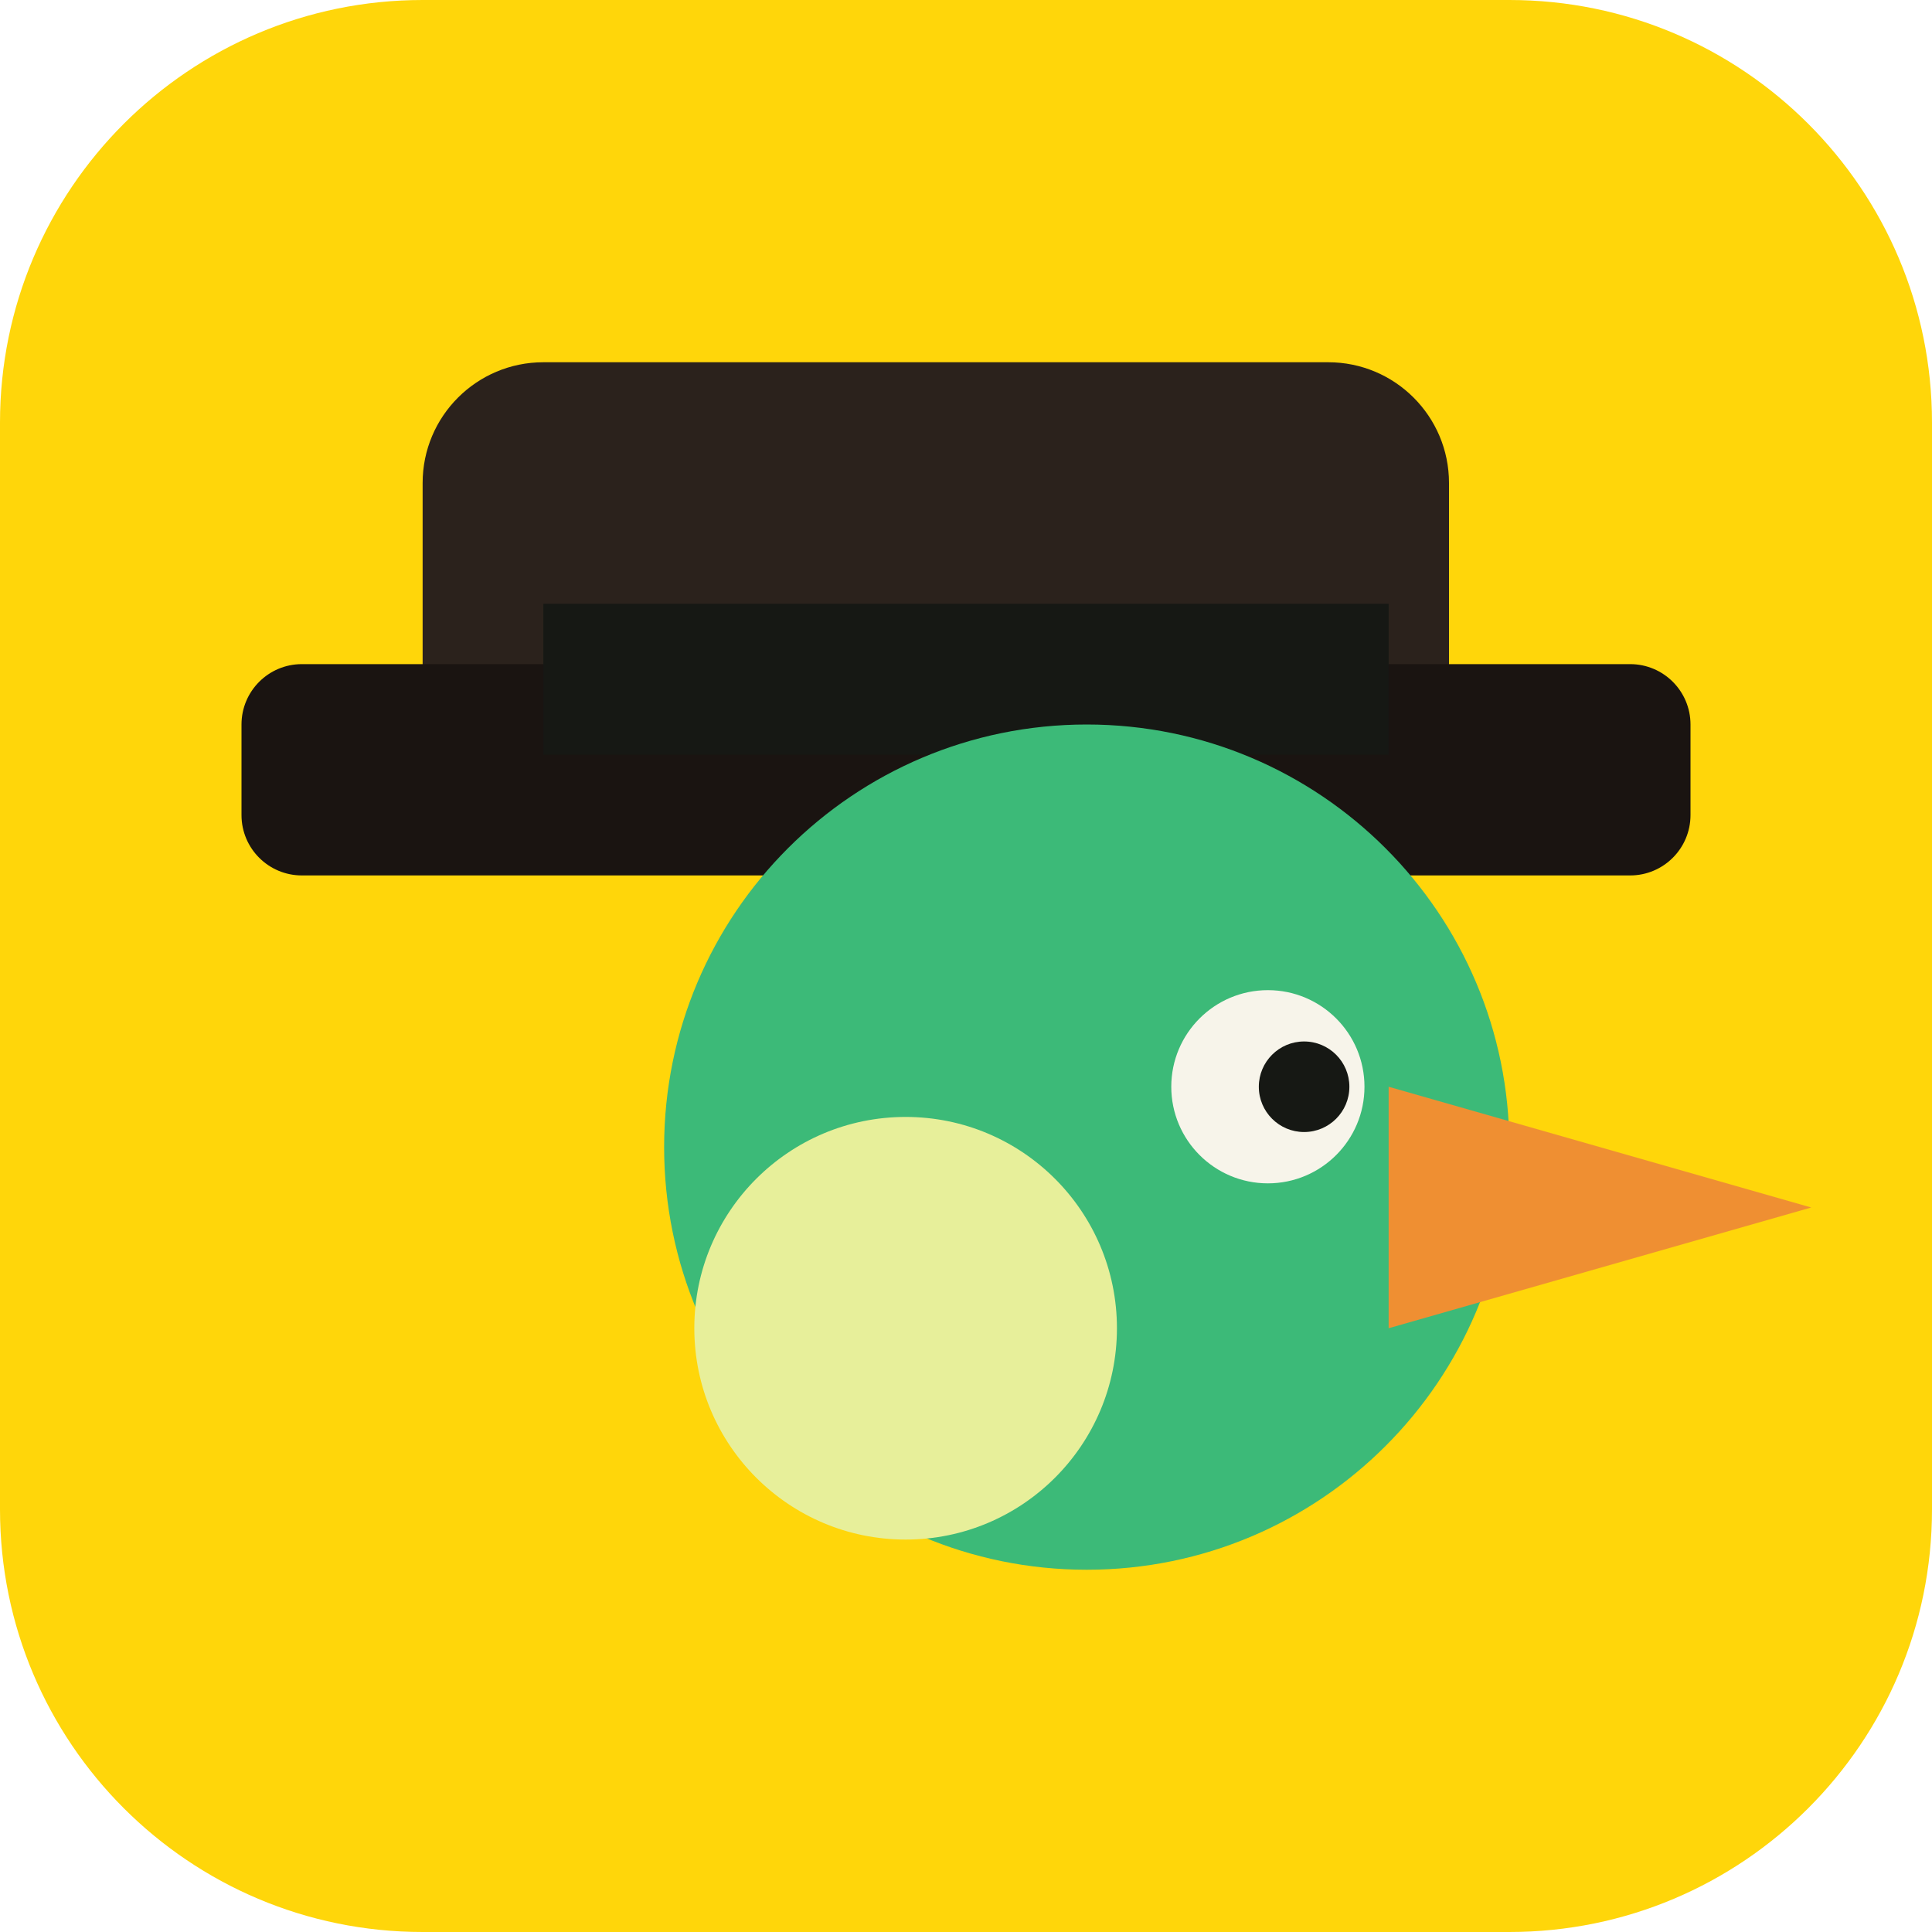
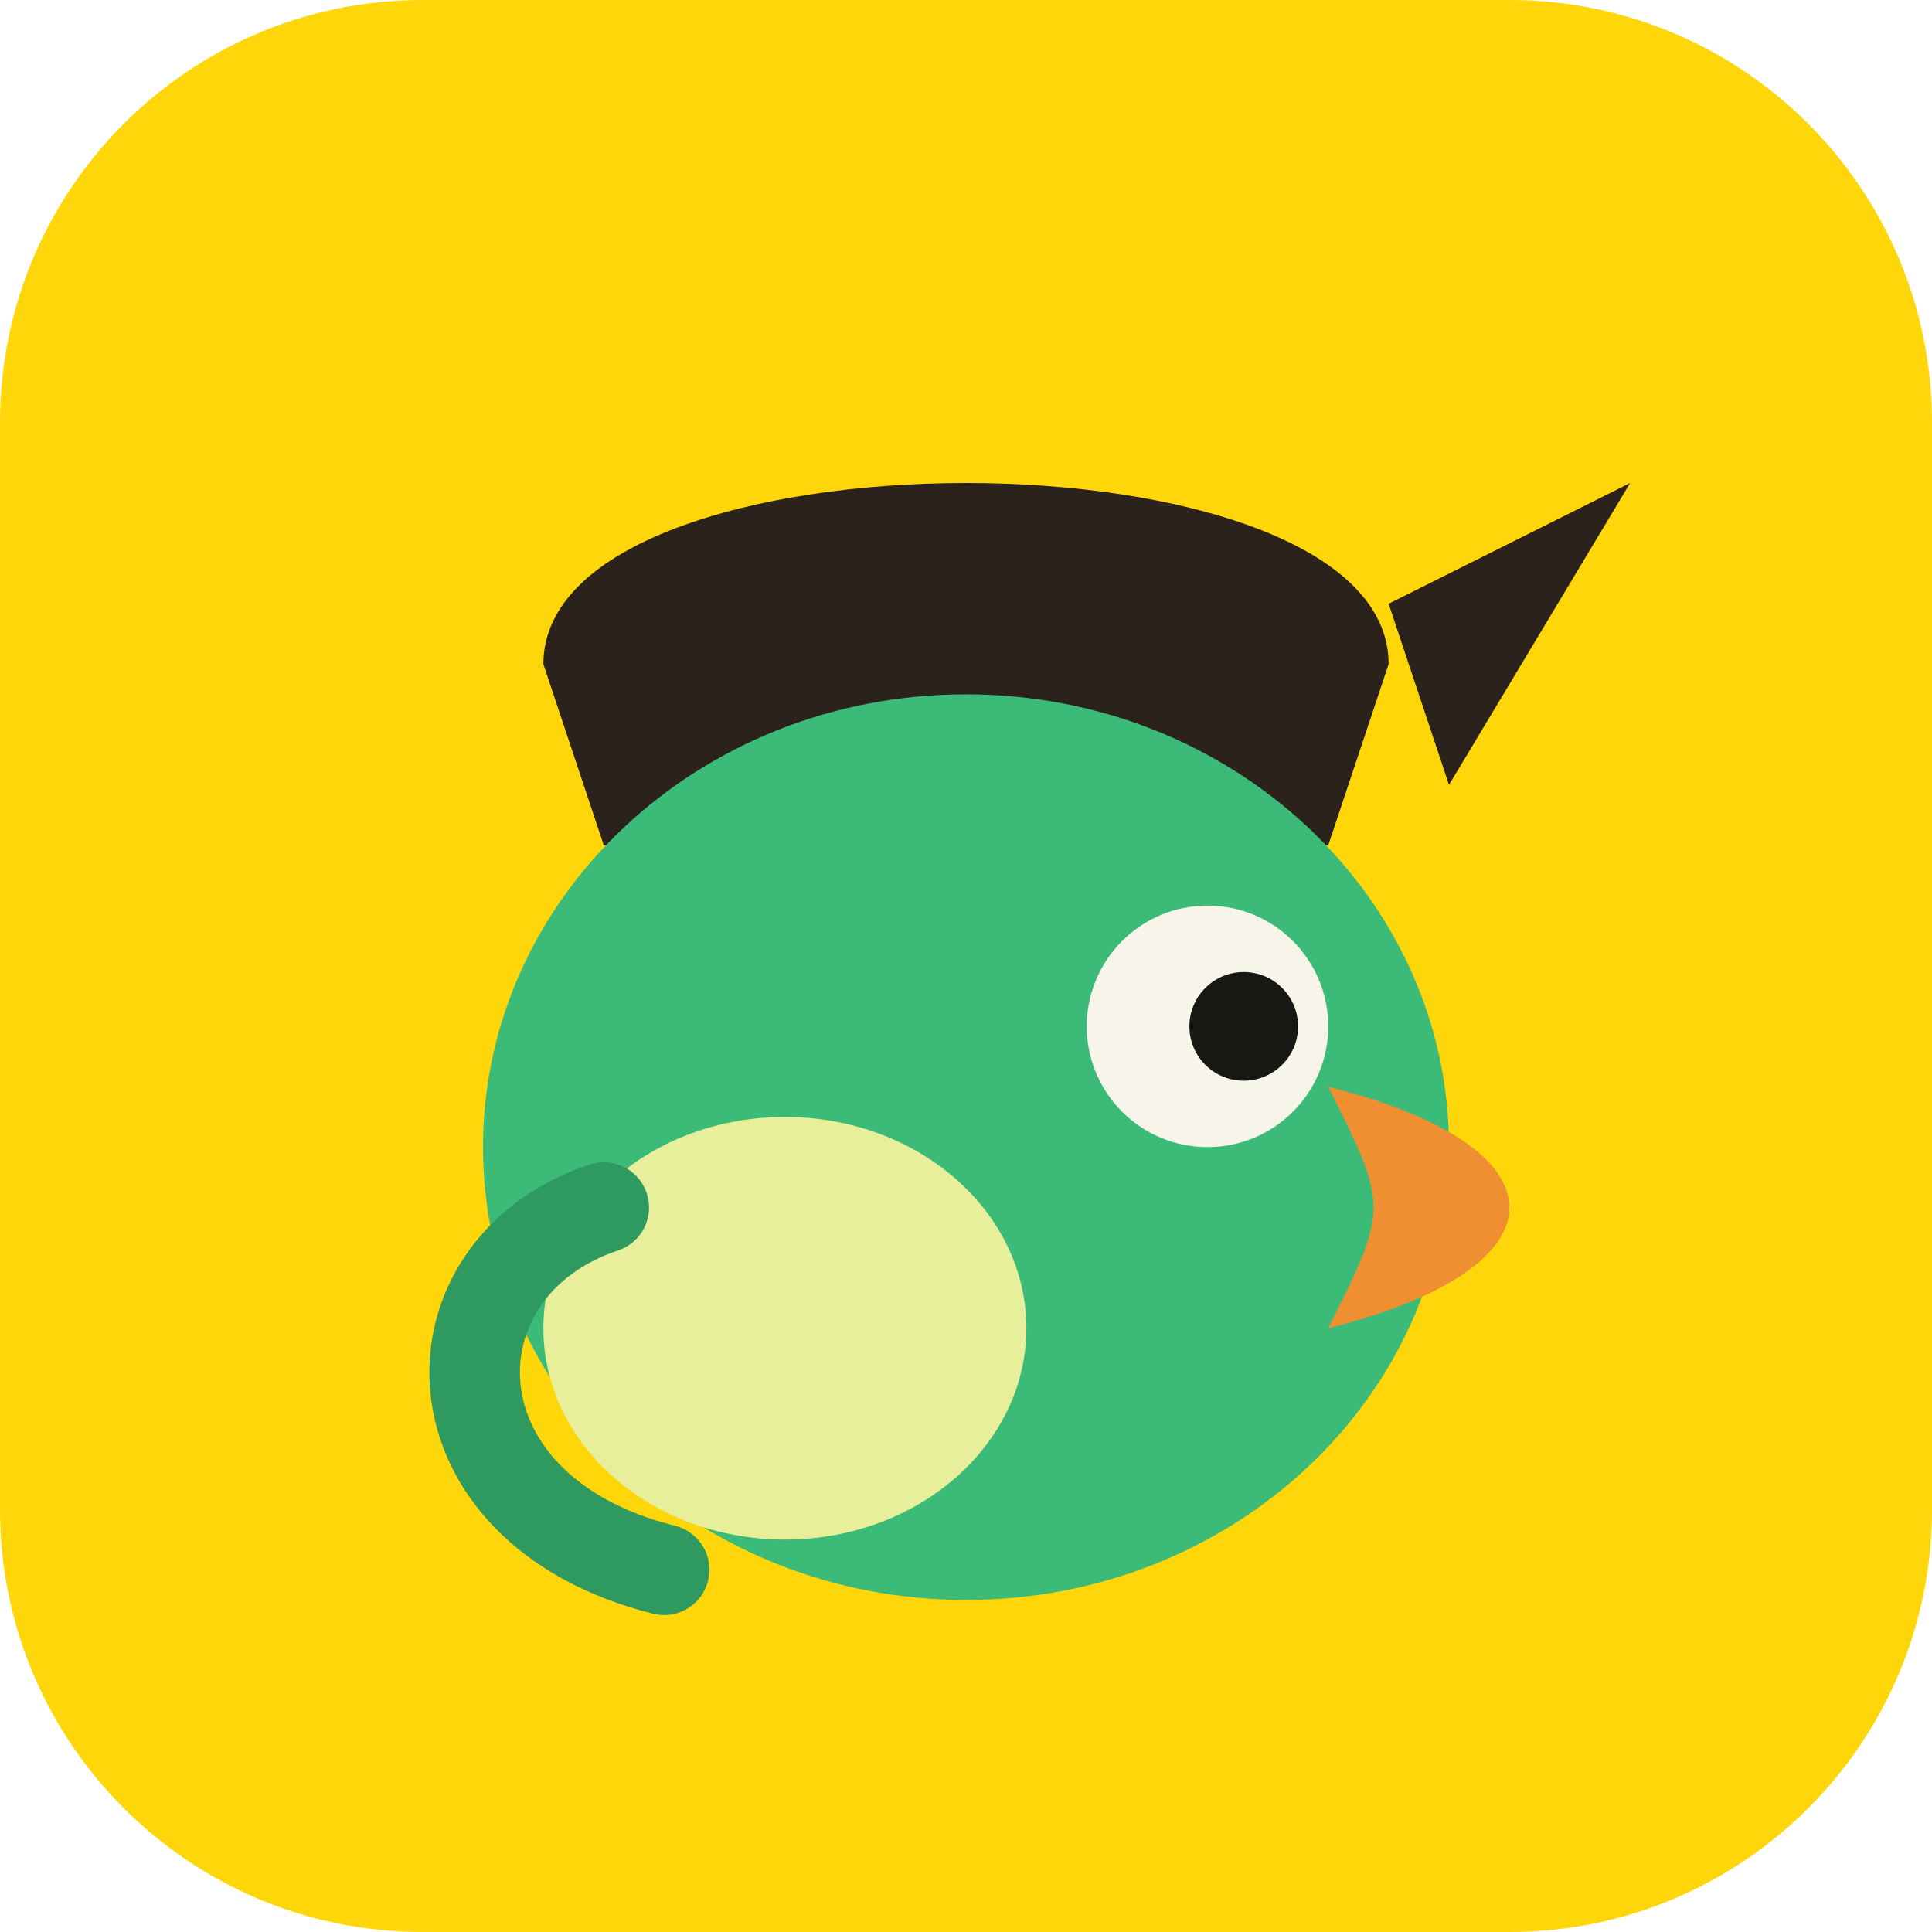
- <svg xmlns="http://www.w3.org/2000/svg" viewBox="0 0 64 64" width="64" height="64">
+ <svg xmlns="http://www.w3.org/2000/svg" viewBox="0 0 64 64" width="64" height="64" role="img" aria-label="Boris the parrot">
  <rect width="64" height="64" rx="14" fill="#FFD60A" />
-   <rect x="14" y="12" width="34" height="14" rx="4" fill="#2b221c" />
-   <rect x="8" y="22" width="48" height="7" rx="2" fill="#1a1411" />
-   <rect x="18" y="20" width="28" height="5" fill="#161814" />
-   <circle cx="36" cy="38" r="14" fill="#3cba78" />
-   <circle cx="30" cy="44" r="7" fill="#e7ef9a" />
-   <path d="M46 36 L60 40 L46 44 Z" fill="#ef8f32" />
-   <circle cx="42" cy="36" r="3.2" fill="#f7f4ea" />
-   <circle cx="43.2" cy="36" r="1.5" fill="#161814" />
+   <path d="M18 22 C18 14 46 14 46 22 L44 28 L20 28 Z" fill="#2b221c" />
+   <path d="M46 20 L54 16 L48 26 Z" fill="#2b221c" />
+   <ellipse cx="32" cy="38" rx="16" ry="15" fill="#3cba78" />
+   <ellipse cx="26" cy="44" rx="8" ry="7" fill="#e7ef9a" />
+   <path d="M44 36 C52 38 52 42 44 44 C46 40 46 40 44 36 Z" fill="#ef8f32" />
+   <circle cx="40" cy="34" r="4" fill="#f7f4ea" />
+   <circle cx="41.2" cy="34" r="1.8" fill="#161814" />
+   <path d="M20 40 C14 42 14 50 22 52" fill="none" stroke="#2f9a5f" stroke-width="3" stroke-linecap="round" />
</svg>
